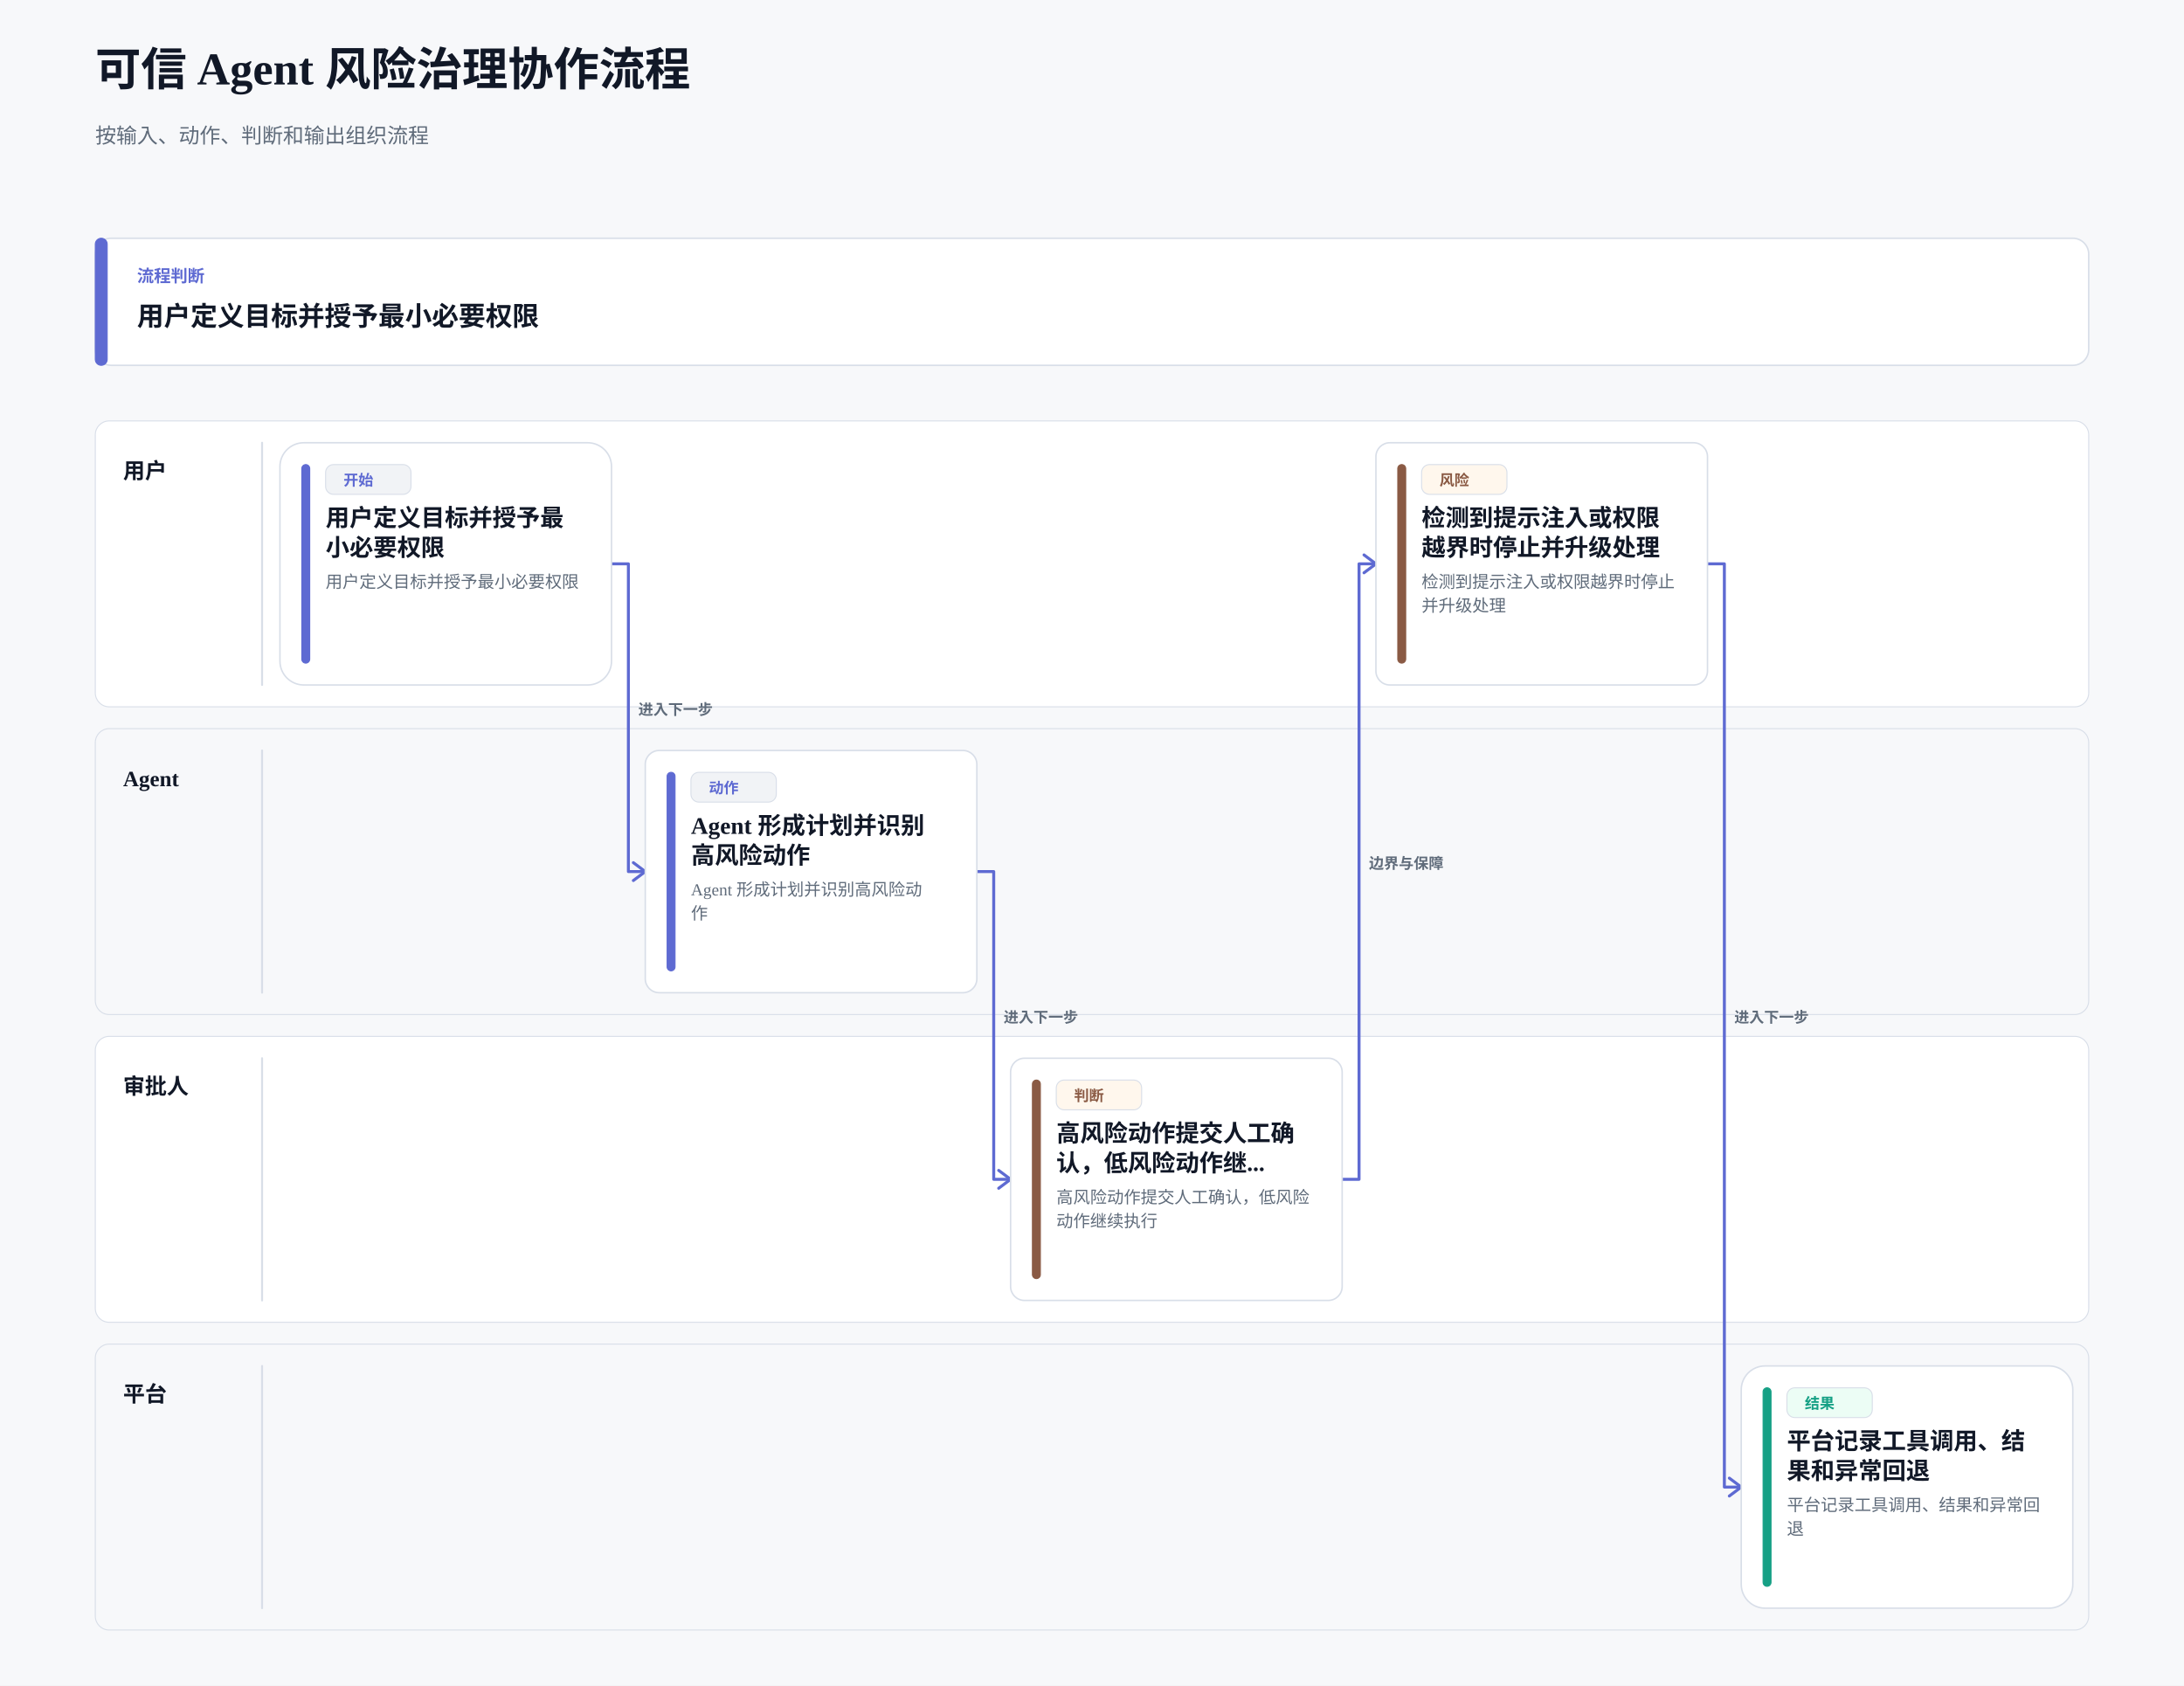
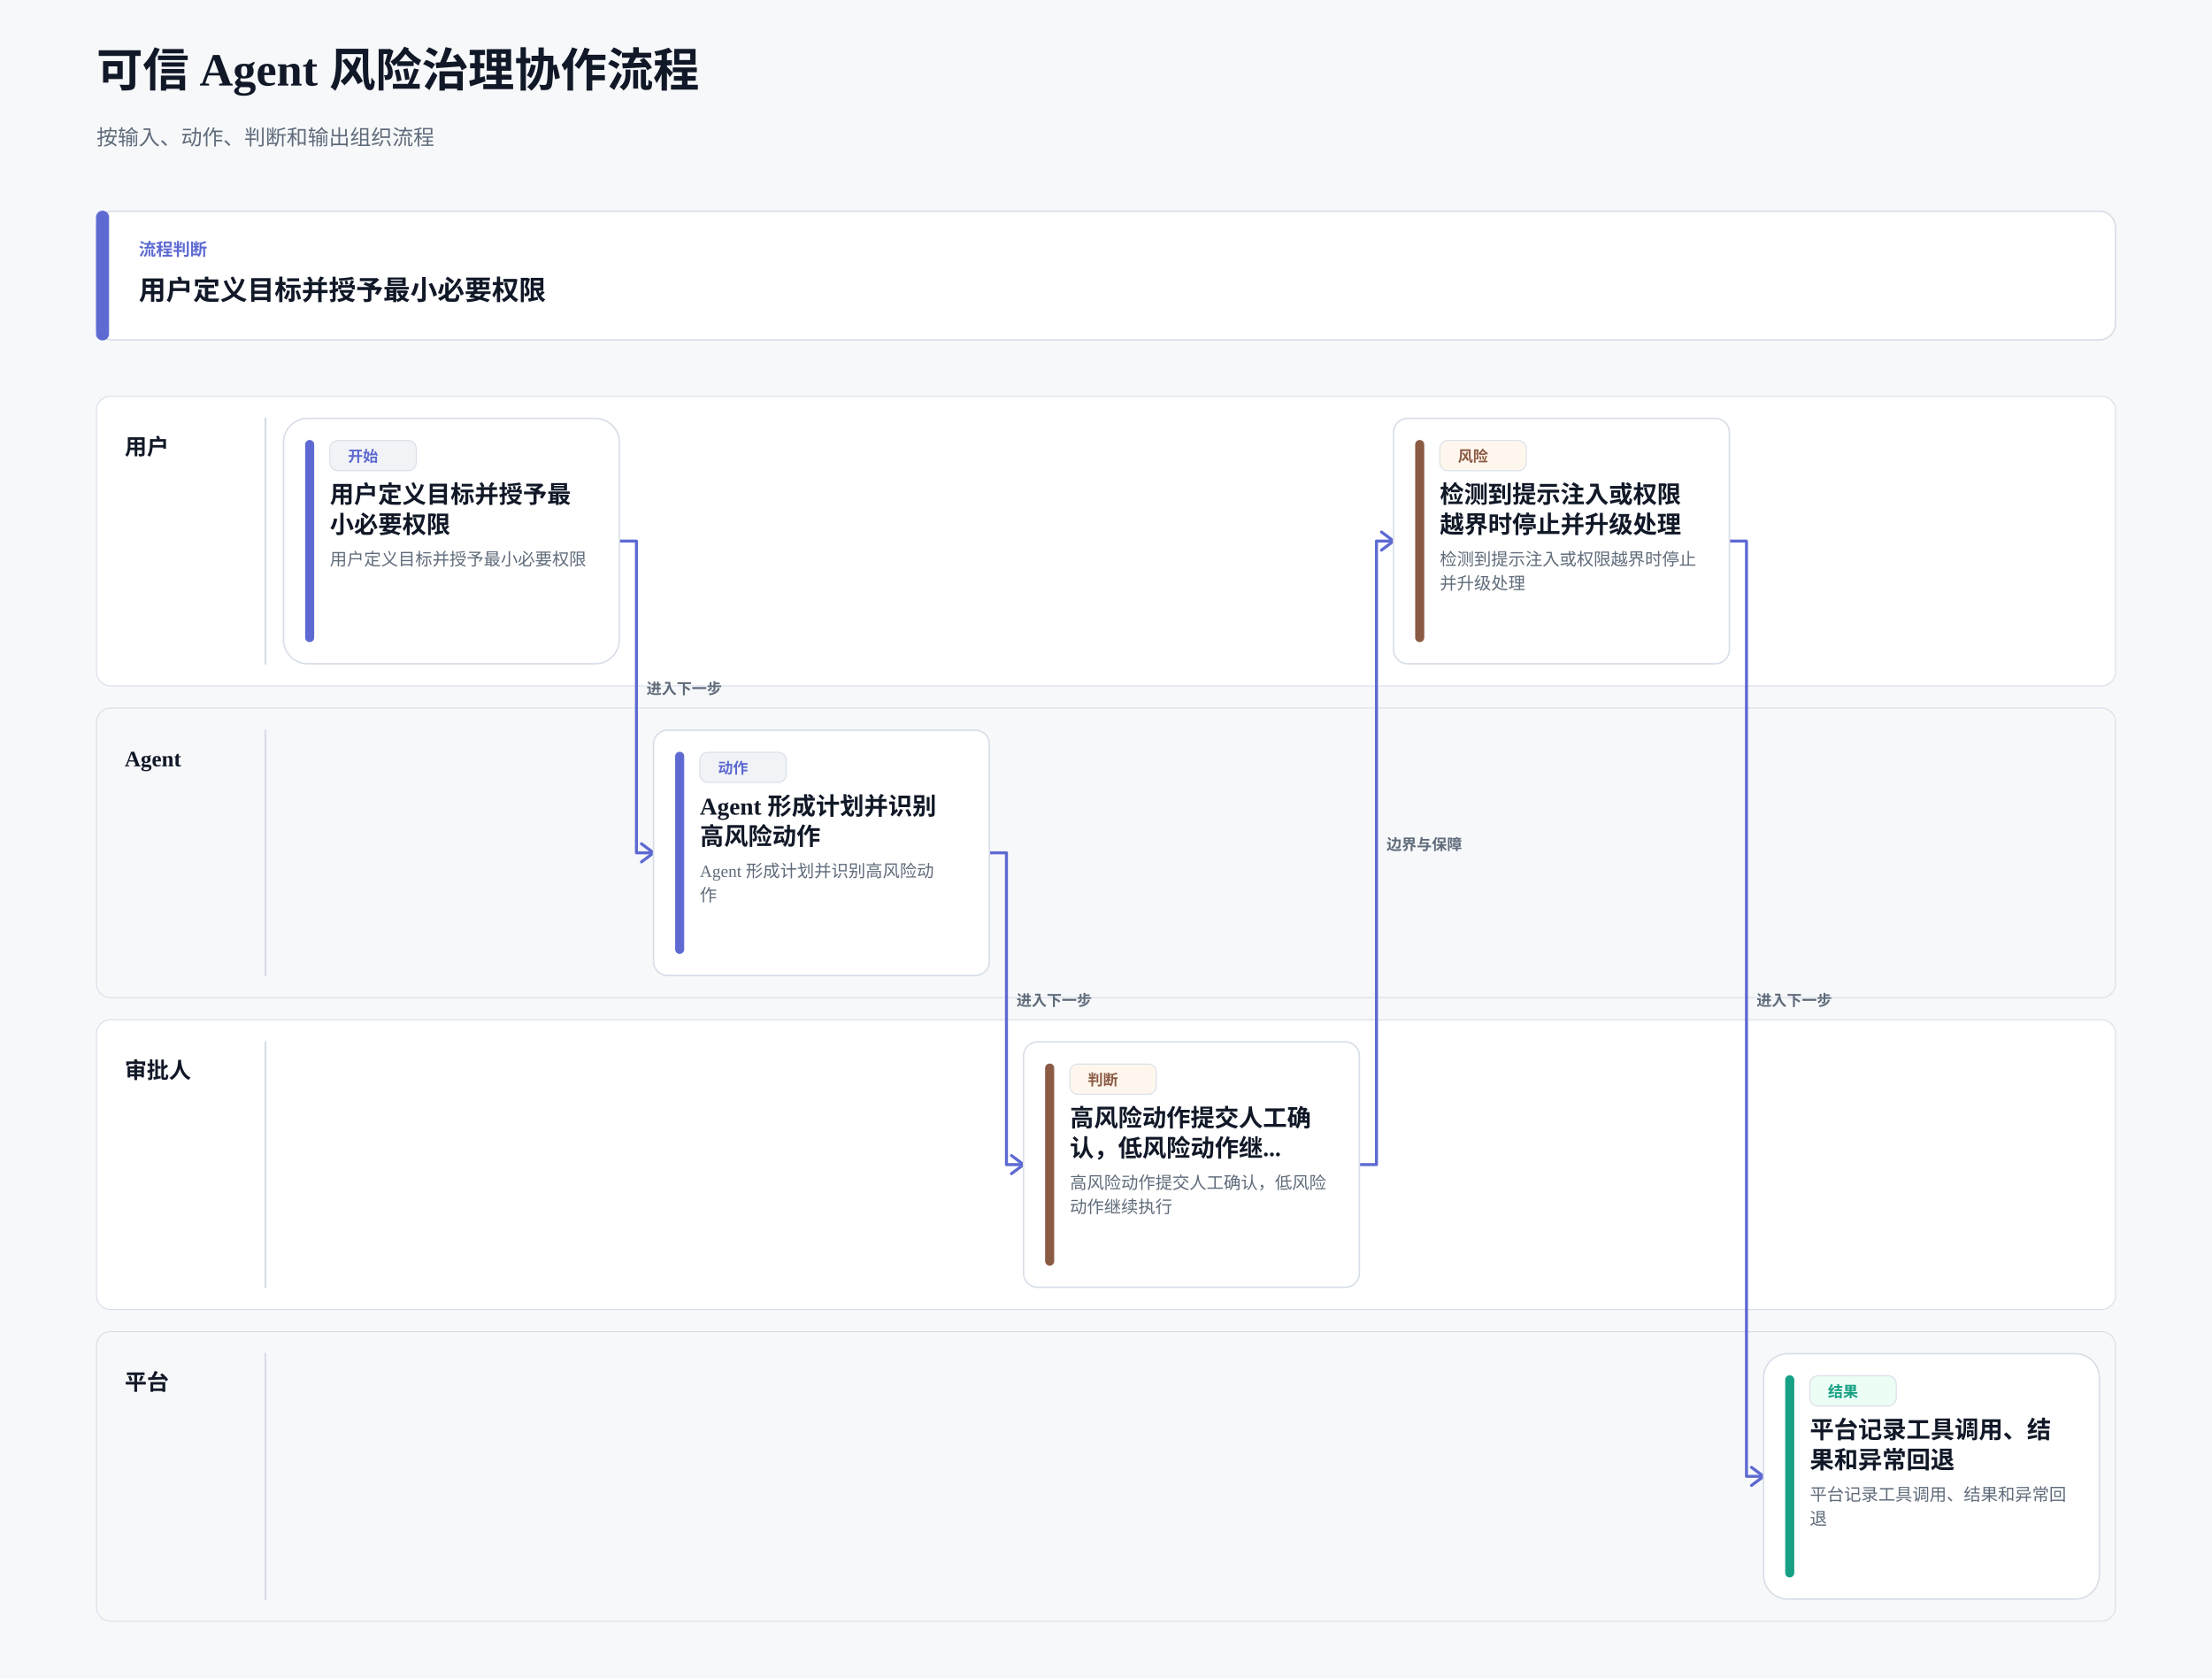
- <svg xmlns="http://www.w3.org/2000/svg" width="2200" height="1698" viewBox="0 0 2200 1698" data-layout-engine="v4" data-layout="flow-canvas" data-flow-mode="swimlane-flow">
-   <rect x="0" y="0" width="2200" height="1698" rx="0" fill="#F7F8FA" stroke="#F7F8FA" stroke-width="0" />
+ <svg xmlns="http://www.w3.org/2000/svg" width="2200" height="1668" viewBox="0 0 2200 1668" data-layout-engine="v4" data-layout="flow-canvas" data-pipeline-version="4.4" data-flow-mode="swimlane-flow">
+   <rect x="0" y="0" width="2200" height="1668" rx="0" fill="#F7F8FA" stroke="#F7F8FA" stroke-width="0" />
  <g>
-     <g data-v43-block="title" data-block-type="title" data-x="96" data-y="40" data-width="2008" data-height="200" data-column="full">
+     <g data-v43-block="title" data-block-type="title" data-x="96" data-y="40" data-width="2008" data-height="170" data-column="full">
      <text x="96" y="86" font-size="46" fill="#111827" font-weight="700">
        <tspan x="96" dy="0">可信 Agent 风险治理协作流程</tspan>
      </text>
      <text x="96" y="144" font-size="21" fill="#5F6B7A" font-weight="500">
        <tspan x="96" dy="0">按输入、动作、判断和输出组织流程</tspan>
      </text>
    </g>
-     <g data-v43-block="statement" data-block-type="statement" data-x="96" data-y="240" data-width="2008" data-height="128" data-column="full">
-       <rect x="96" y="240" width="2008" height="128" rx="16" fill="#FFFFFF" stroke="#D8DEE8" stroke-width="1.5" />
-       <rect x="96" y="240" width="12" height="128" rx="6" fill="#5E6AD2" stroke="#5E6AD2" stroke-width="1" />
-       <text x="138" y="284" font-size="17" fill="#5E6AD2" font-weight="700">
+     <g data-v43-block="statement" data-block-type="statement" data-x="96" data-y="210" data-width="2008" data-height="128" data-column="full">
+       <rect x="96" y="210" width="2008" height="128" rx="16" fill="#FFFFFF" stroke="#D8DEE8" stroke-width="1.5" />
+       <rect x="96" y="210" width="12" height="128" rx="6" fill="#5E6AD2" stroke="#5E6AD2" stroke-width="1" />
+       <text x="138" y="254" font-size="17" fill="#5E6AD2" font-weight="700">
        <tspan x="138" dy="0">流程判断</tspan>
      </text>
-       <text x="138" y="328" font-size="27" fill="#111827" font-weight="700">
+       <text x="138" y="298" font-size="27" fill="#111827" font-weight="700">
        <tspan x="138" dy="0">用户定义目标并授予最小必要权限</tspan>
      </text>
    </g>
-     <g data-v43-block="flow" data-block-type="swimlane-flow" data-x="96" data-y="424" data-width="2008" data-height="1218" data-column="full">
-       <rect x="96" y="424" width="2008" height="288" rx="14" fill="#FFFFFF" stroke="#D8DEE8" stroke-width="1" data-flow-lane="lane-1" />
-       <text x="124" y="482" font-size="22" fill="#111827" font-weight="700">
+     <g data-v43-block="flow" data-block-type="swimlane-flow" data-x="96" data-y="394" data-width="2008" data-height="1218" data-column="full">
+       <rect x="96" y="394" width="2008" height="288" rx="14" fill="#FFFFFF" stroke="#D8DEE8" stroke-width="1" data-flow-lane="lane-1" />
+       <text x="124" y="452" font-size="22" fill="#111827" font-weight="700">
        <tspan x="124" dy="0">用户</tspan>
      </text>
-       <line x1="264" y1="446" x2="264" y2="690" stroke="#D8DEE8" stroke-width="2" stroke-linecap="round" />
-       <rect x="96" y="734" width="2008" height="288" rx="14" fill="#F7F8FA" stroke="#D8DEE8" stroke-width="1" data-flow-lane="lane-2" />
-       <text x="124" y="792" font-size="22" fill="#111827" font-weight="700">
+       <line x1="264" y1="416" x2="264" y2="660" stroke="#D8DEE8" stroke-width="2" stroke-linecap="round" />
+       <rect x="96" y="704" width="2008" height="288" rx="14" fill="#F7F8FA" stroke="#D8DEE8" stroke-width="1" data-flow-lane="lane-2" />
+       <text x="124" y="762" font-size="22" fill="#111827" font-weight="700">
        <tspan x="124" dy="0">Agent</tspan>
      </text>
-       <line x1="264" y1="756" x2="264" y2="1000" stroke="#D8DEE8" stroke-width="2" stroke-linecap="round" />
-       <rect x="96" y="1044" width="2008" height="288" rx="14" fill="#FFFFFF" stroke="#D8DEE8" stroke-width="1" data-flow-lane="lane-3" />
-       <text x="124" y="1102" font-size="22" fill="#111827" font-weight="700">
+       <line x1="264" y1="726" x2="264" y2="970" stroke="#D8DEE8" stroke-width="2" stroke-linecap="round" />
+       <rect x="96" y="1014" width="2008" height="288" rx="14" fill="#FFFFFF" stroke="#D8DEE8" stroke-width="1" data-flow-lane="lane-3" />
+       <text x="124" y="1072" font-size="22" fill="#111827" font-weight="700">
        <tspan x="124" dy="0">审批人</tspan>
      </text>
-       <line x1="264" y1="1066" x2="264" y2="1310" stroke="#D8DEE8" stroke-width="2" stroke-linecap="round" />
-       <rect x="96" y="1354" width="2008" height="288" rx="14" fill="#F7F8FA" stroke="#D8DEE8" stroke-width="1" data-flow-lane="lane-4" />
-       <text x="124" y="1412" font-size="22" fill="#111827" font-weight="700">
+       <line x1="264" y1="1036" x2="264" y2="1280" stroke="#D8DEE8" stroke-width="2" stroke-linecap="round" />
+       <rect x="96" y="1324" width="2008" height="288" rx="14" fill="#F7F8FA" stroke="#D8DEE8" stroke-width="1" data-flow-lane="lane-4" />
+       <text x="124" y="1382" font-size="22" fill="#111827" font-weight="700">
        <tspan x="124" dy="0">平台</tspan>
      </text>
-       <line x1="264" y1="1376" x2="264" y2="1620" stroke="#D8DEE8" stroke-width="2" stroke-linecap="round" />
-       <polyline points="616,568 633,568 633,878 650,878" fill="none" stroke="#5E6AD2" stroke-width="3" stroke-linecap="round" stroke-linejoin="round" data-flow-edge="node-1-&gt;node-2" data-from="node-1" data-to="node-2" data-start="616,568" data-end="650,878" data-edge-label="进入下一步" />
-       <line x1="650" y1="878" x2="638" y2="869" stroke="#5E6AD2" stroke-width="3" stroke-linecap="round" />
-       <line x1="650" y1="878" x2="638" y2="887" stroke="#5E6AD2" stroke-width="3" stroke-linecap="round" />
-       <text x="643" y="720" font-size="15" fill="#5F6B7A" font-weight="700" data-flow-edge-label="进入下一步">
+       <line x1="264" y1="1346" x2="264" y2="1590" stroke="#D8DEE8" stroke-width="2" stroke-linecap="round" />
+       <polyline points="616,538 633,538 633,848 650,848" fill="none" stroke="#5E6AD2" stroke-width="3" stroke-linecap="round" stroke-linejoin="round" data-flow-edge="node-1-&gt;node-2" data-from="node-1" data-to="node-2" data-start="616,538" data-end="650,848" data-edge-label="进入下一步" />
+       <line x1="650" y1="848" x2="638" y2="839" stroke="#5E6AD2" stroke-width="3" stroke-linecap="round" />
+       <line x1="650" y1="848" x2="638" y2="857" stroke="#5E6AD2" stroke-width="3" stroke-linecap="round" />
+       <text x="643" y="690" font-size="15" fill="#5F6B7A" font-weight="700" data-flow-edge-label="进入下一步">
        <tspan x="643" dy="0">进入下一步</tspan>
      </text>
-       <polyline points="984,878 1001,878 1001,1188 1018,1188" fill="none" stroke="#5E6AD2" stroke-width="3" stroke-linecap="round" stroke-linejoin="round" data-flow-edge="node-2-&gt;node-3" data-from="node-2" data-to="node-3" data-start="984,878" data-end="1018,1188" data-edge-label="进入下一步" />
-       <line x1="1018" y1="1188" x2="1006" y2="1179" stroke="#5E6AD2" stroke-width="3" stroke-linecap="round" />
-       <line x1="1018" y1="1188" x2="1006" y2="1197" stroke="#5E6AD2" stroke-width="3" stroke-linecap="round" />
-       <text x="1011" y="1030" font-size="15" fill="#5F6B7A" font-weight="700" data-flow-edge-label="进入下一步">
+       <polyline points="984,848 1001,848 1001,1158 1018,1158" fill="none" stroke="#5E6AD2" stroke-width="3" stroke-linecap="round" stroke-linejoin="round" data-flow-edge="node-2-&gt;node-3" data-from="node-2" data-to="node-3" data-start="984,848" data-end="1018,1158" data-edge-label="进入下一步" />
+       <line x1="1018" y1="1158" x2="1006" y2="1149" stroke="#5E6AD2" stroke-width="3" stroke-linecap="round" />
+       <line x1="1018" y1="1158" x2="1006" y2="1167" stroke="#5E6AD2" stroke-width="3" stroke-linecap="round" />
+       <text x="1011" y="1000" font-size="15" fill="#5F6B7A" font-weight="700" data-flow-edge-label="进入下一步">
        <tspan x="1011" dy="0">进入下一步</tspan>
      </text>
-       <polyline points="1352,1188 1369,1188 1369,568 1386,568" fill="none" stroke="#5E6AD2" stroke-width="3" stroke-linecap="round" stroke-linejoin="round" data-flow-edge="node-3-&gt;risk-1" data-from="node-3" data-to="risk-1" data-start="1352,1188" data-end="1386,568" data-edge-label="边界与保障" />
-       <line x1="1386" y1="568" x2="1374" y2="559" stroke="#5E6AD2" stroke-width="3" stroke-linecap="round" />
-       <line x1="1386" y1="568" x2="1374" y2="577" stroke="#5E6AD2" stroke-width="3" stroke-linecap="round" />
-       <text x="1379" y="875" font-size="15" fill="#5F6B7A" font-weight="700" data-flow-edge-label="边界与保障">
+       <polyline points="1352,1158 1369,1158 1369,538 1386,538" fill="none" stroke="#5E6AD2" stroke-width="3" stroke-linecap="round" stroke-linejoin="round" data-flow-edge="node-3-&gt;risk-1" data-from="node-3" data-to="risk-1" data-start="1352,1158" data-end="1386,538" data-edge-label="边界与保障" />
+       <line x1="1386" y1="538" x2="1374" y2="529" stroke="#5E6AD2" stroke-width="3" stroke-linecap="round" />
+       <line x1="1386" y1="538" x2="1374" y2="547" stroke="#5E6AD2" stroke-width="3" stroke-linecap="round" />
+       <text x="1379" y="845" font-size="15" fill="#5F6B7A" font-weight="700" data-flow-edge-label="边界与保障">
        <tspan x="1379" dy="0">边界与保障</tspan>
      </text>
-       <polyline points="1720,568 1737,568 1737,1498 1754,1498" fill="none" stroke="#5E6AD2" stroke-width="3" stroke-linecap="round" stroke-linejoin="round" data-flow-edge="risk-1-&gt;node-4" data-from="risk-1" data-to="node-4" data-start="1720,568" data-end="1754,1498" data-edge-label="进入下一步" />
-       <line x1="1754" y1="1498" x2="1742" y2="1489" stroke="#5E6AD2" stroke-width="3" stroke-linecap="round" />
-       <line x1="1754" y1="1498" x2="1742" y2="1507" stroke="#5E6AD2" stroke-width="3" stroke-linecap="round" />
-       <text x="1747" y="1030" font-size="15" fill="#5F6B7A" font-weight="700" data-flow-edge-label="进入下一步">
+       <polyline points="1720,538 1737,538 1737,1468 1754,1468" fill="none" stroke="#5E6AD2" stroke-width="3" stroke-linecap="round" stroke-linejoin="round" data-flow-edge="risk-1-&gt;node-4" data-from="risk-1" data-to="node-4" data-start="1720,538" data-end="1754,1468" data-edge-label="进入下一步" />
+       <line x1="1754" y1="1468" x2="1742" y2="1459" stroke="#5E6AD2" stroke-width="3" stroke-linecap="round" />
+       <line x1="1754" y1="1468" x2="1742" y2="1477" stroke="#5E6AD2" stroke-width="3" stroke-linecap="round" />
+       <text x="1747" y="1000" font-size="15" fill="#5F6B7A" font-weight="700" data-flow-edge-label="进入下一步">
        <tspan x="1747" dy="0">进入下一步</tspan>
      </text>
-       <rect x="282" y="446" width="334" height="244" rx="24" fill="#FFFFFF" stroke="#D8DEE8" stroke-width="1.5" data-flow-node="node-1" data-node-x="282" data-node-y="446" data-node-width="334" data-node-height="244" data-node-type="start" />
-       <rect x="304" y="468" width="8" height="200" rx="4" fill="#5E6AD2" stroke="#5E6AD2" stroke-width="1" />
-       <rect x="328" y="468" width="86" height="30" rx="8" fill="#F1F3F6" stroke="#D8DEE8" stroke-width="1" />
-       <text x="346" y="489" font-size="15" fill="#5E6AD2" font-weight="700">
+       <rect x="282" y="416" width="334" height="244" rx="24" fill="#FFFFFF" stroke="#D8DEE8" stroke-width="1.5" data-flow-node="node-1" data-node-x="282" data-node-y="416" data-node-width="334" data-node-height="244" data-node-type="start" />
+       <rect x="304" y="438" width="8" height="200" rx="4" fill="#5E6AD2" stroke="#5E6AD2" stroke-width="1" />
+       <rect x="328" y="438" width="86" height="30" rx="8" fill="#F1F3F6" stroke="#D8DEE8" stroke-width="1" />
+       <text x="346" y="459" font-size="15" fill="#5E6AD2" font-weight="700">
        <tspan x="346" dy="0">开始</tspan>
      </text>
-       <text x="328" y="530" font-size="24" fill="#111827" font-weight="700">
+       <text x="328" y="500" font-size="24" fill="#111827" font-weight="700">
        <tspan x="328" dy="0">用户定义目标并授予最</tspan>
        <tspan x="328" dy="30">小必要权限</tspan>
      </text>
-       <text x="328" y="592" font-size="17" fill="#5F6B7A" font-weight="500">
+       <text x="328" y="562" font-size="17" fill="#5F6B7A" font-weight="500">
        <tspan x="328" dy="0">用户定义目标并授予最小必要权限</tspan>
      </text>
-       <rect x="650" y="756" width="334" height="244" rx="14" fill="#FFFFFF" stroke="#D8DEE8" stroke-width="1.5" data-flow-node="node-2" data-node-x="650" data-node-y="756" data-node-width="334" data-node-height="244" data-node-type="action" />
-       <rect x="672" y="778" width="8" height="200" rx="4" fill="#5E6AD2" stroke="#5E6AD2" stroke-width="1" />
-       <rect x="696" y="778" width="86" height="30" rx="8" fill="#F1F3F6" stroke="#D8DEE8" stroke-width="1" />
-       <text x="714" y="799" font-size="15" fill="#5E6AD2" font-weight="700">
+       <rect x="650" y="726" width="334" height="244" rx="14" fill="#FFFFFF" stroke="#D8DEE8" stroke-width="1.5" data-flow-node="node-2" data-node-x="650" data-node-y="726" data-node-width="334" data-node-height="244" data-node-type="action" />
+       <rect x="672" y="748" width="8" height="200" rx="4" fill="#5E6AD2" stroke="#5E6AD2" stroke-width="1" />
+       <rect x="696" y="748" width="86" height="30" rx="8" fill="#F1F3F6" stroke="#D8DEE8" stroke-width="1" />
+       <text x="714" y="769" font-size="15" fill="#5E6AD2" font-weight="700">
        <tspan x="714" dy="0">动作</tspan>
      </text>
-       <text x="696" y="840" font-size="24" fill="#111827" font-weight="700">
+       <text x="696" y="810" font-size="24" fill="#111827" font-weight="700">
        <tspan x="696" dy="0">Agent 形成计划并识别</tspan>
        <tspan x="696" dy="30">高风险动作</tspan>
      </text>
-       <text x="696" y="902" font-size="17" fill="#5F6B7A" font-weight="500">
+       <text x="696" y="872" font-size="17" fill="#5F6B7A" font-weight="500">
        <tspan x="696" dy="0">Agent 形成计划并识别高风险动</tspan>
        <tspan x="696" dy="24">作</tspan>
      </text>
-       <rect x="1018" y="1066" width="334" height="244" rx="14" fill="#FFFFFF" stroke="#D8DEE8" stroke-width="1.5" data-flow-node="node-3" data-node-x="1018" data-node-y="1066" data-node-width="334" data-node-height="244" data-node-type="decision" />
-       <rect x="1040" y="1088" width="8" height="200" rx="4" fill="#8A5A44" stroke="#8A5A44" stroke-width="1" />
-       <rect x="1064" y="1088" width="86" height="30" rx="8" fill="#FFF7ED" stroke="#D8DEE8" stroke-width="1" />
-       <text x="1082" y="1109" font-size="15" fill="#8A5A44" font-weight="700">
+       <rect x="1018" y="1036" width="334" height="244" rx="14" fill="#FFFFFF" stroke="#D8DEE8" stroke-width="1.5" data-flow-node="node-3" data-node-x="1018" data-node-y="1036" data-node-width="334" data-node-height="244" data-node-type="decision" />
+       <rect x="1040" y="1058" width="8" height="200" rx="4" fill="#8A5A44" stroke="#8A5A44" stroke-width="1" />
+       <rect x="1064" y="1058" width="86" height="30" rx="8" fill="#FFF7ED" stroke="#D8DEE8" stroke-width="1" />
+       <text x="1082" y="1079" font-size="15" fill="#8A5A44" font-weight="700">
        <tspan x="1082" dy="0">判断</tspan>
      </text>
-       <text x="1064" y="1150" font-size="24" fill="#111827" font-weight="700">
+       <text x="1064" y="1120" font-size="24" fill="#111827" font-weight="700">
        <tspan x="1064" dy="0">高风险动作提交人工确</tspan>
        <tspan x="1064" dy="30">认，低风险动作继...</tspan>
      </text>
-       <text x="1064" y="1212" font-size="17" fill="#5F6B7A" font-weight="500">
+       <text x="1064" y="1182" font-size="17" fill="#5F6B7A" font-weight="500">
        <tspan x="1064" dy="0">高风险动作提交人工确认，低风险</tspan>
        <tspan x="1064" dy="24">动作继续执行</tspan>
      </text>
-       <rect x="1386" y="446" width="334" height="244" rx="14" fill="#FFFFFF" stroke="#D8DEE8" stroke-width="1.5" data-flow-node="risk-1" data-node-x="1386" data-node-y="446" data-node-width="334" data-node-height="244" data-node-type="risk" />
-       <rect x="1408" y="468" width="8" height="200" rx="4" fill="#8A5A44" stroke="#8A5A44" stroke-width="1" />
-       <rect x="1432" y="468" width="86" height="30" rx="8" fill="#FFF7ED" stroke="#D8DEE8" stroke-width="1" />
-       <text x="1450" y="489" font-size="15" fill="#8A5A44" font-weight="700">
+       <rect x="1386" y="416" width="334" height="244" rx="14" fill="#FFFFFF" stroke="#D8DEE8" stroke-width="1.5" data-flow-node="risk-1" data-node-x="1386" data-node-y="416" data-node-width="334" data-node-height="244" data-node-type="risk" />
+       <rect x="1408" y="438" width="8" height="200" rx="4" fill="#8A5A44" stroke="#8A5A44" stroke-width="1" />
+       <rect x="1432" y="438" width="86" height="30" rx="8" fill="#FFF7ED" stroke="#D8DEE8" stroke-width="1" />
+       <text x="1450" y="459" font-size="15" fill="#8A5A44" font-weight="700">
        <tspan x="1450" dy="0">风险</tspan>
      </text>
-       <text x="1432" y="530" font-size="24" fill="#111827" font-weight="700">
+       <text x="1432" y="500" font-size="24" fill="#111827" font-weight="700">
        <tspan x="1432" dy="0">检测到提示注入或权限</tspan>
        <tspan x="1432" dy="30">越界时停止并升级处理</tspan>
      </text>
-       <text x="1432" y="592" font-size="17" fill="#5F6B7A" font-weight="500">
+       <text x="1432" y="562" font-size="17" fill="#5F6B7A" font-weight="500">
        <tspan x="1432" dy="0">检测到提示注入或权限越界时停止</tspan>
        <tspan x="1432" dy="24">并升级处理</tspan>
      </text>
-       <rect x="1754" y="1376" width="334" height="244" rx="24" fill="#FFFFFF" stroke="#D8DEE8" stroke-width="1.5" data-flow-node="node-4" data-node-x="1754" data-node-y="1376" data-node-width="334" data-node-height="244" data-node-type="result" />
-       <rect x="1776" y="1398" width="8" height="200" rx="4" fill="#16A085" stroke="#16A085" stroke-width="1" />
-       <rect x="1800" y="1398" width="86" height="30" rx="8" fill="#ECFDF5" stroke="#D8DEE8" stroke-width="1" />
-       <text x="1818" y="1419" font-size="15" fill="#16A085" font-weight="700">
+       <rect x="1754" y="1346" width="334" height="244" rx="24" fill="#FFFFFF" stroke="#D8DEE8" stroke-width="1.5" data-flow-node="node-4" data-node-x="1754" data-node-y="1346" data-node-width="334" data-node-height="244" data-node-type="result" />
+       <rect x="1776" y="1368" width="8" height="200" rx="4" fill="#16A085" stroke="#16A085" stroke-width="1" />
+       <rect x="1800" y="1368" width="86" height="30" rx="8" fill="#ECFDF5" stroke="#D8DEE8" stroke-width="1" />
+       <text x="1818" y="1389" font-size="15" fill="#16A085" font-weight="700">
        <tspan x="1818" dy="0">结果</tspan>
      </text>
-       <text x="1800" y="1460" font-size="24" fill="#111827" font-weight="700">
+       <text x="1800" y="1430" font-size="24" fill="#111827" font-weight="700">
        <tspan x="1800" dy="0">平台记录工具调用、结</tspan>
        <tspan x="1800" dy="30">果和异常回退</tspan>
      </text>
-       <text x="1800" y="1522" font-size="17" fill="#5F6B7A" font-weight="500">
+       <text x="1800" y="1492" font-size="17" fill="#5F6B7A" font-weight="500">
        <tspan x="1800" dy="0">平台记录工具调用、结果和异常回</tspan>
        <tspan x="1800" dy="24">退</tspan>
      </text>
    </g>
  </g>
</svg>
